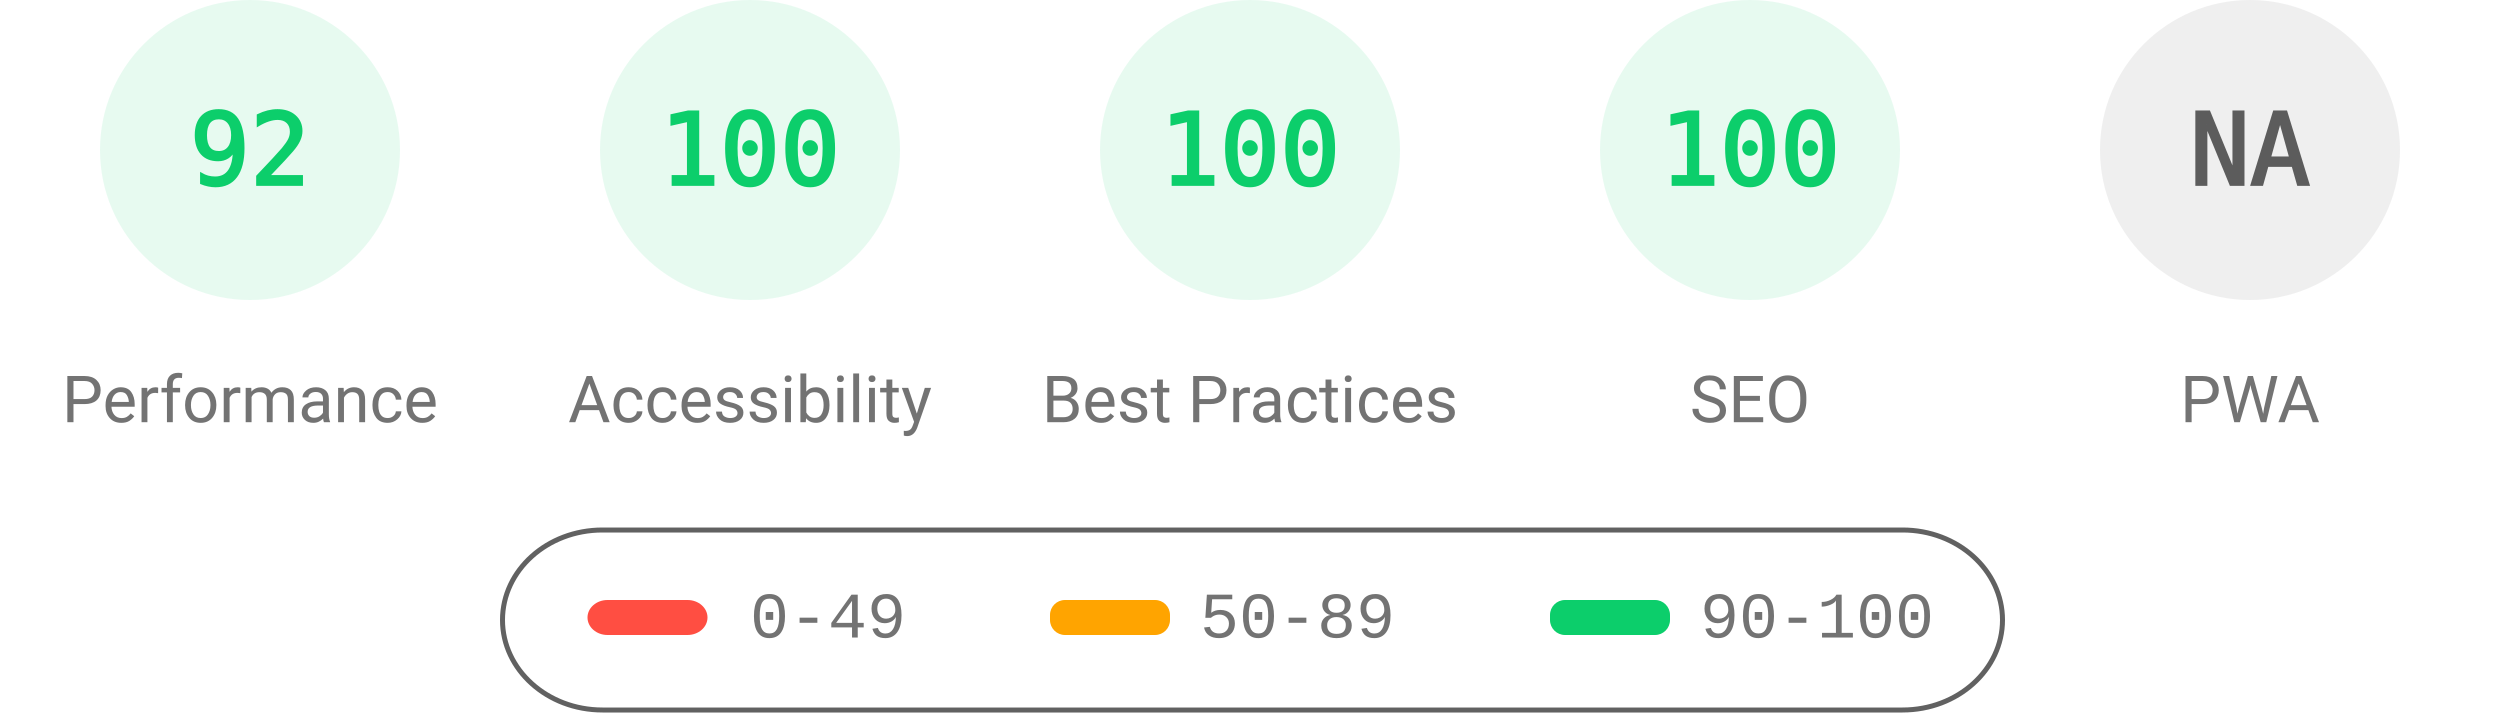
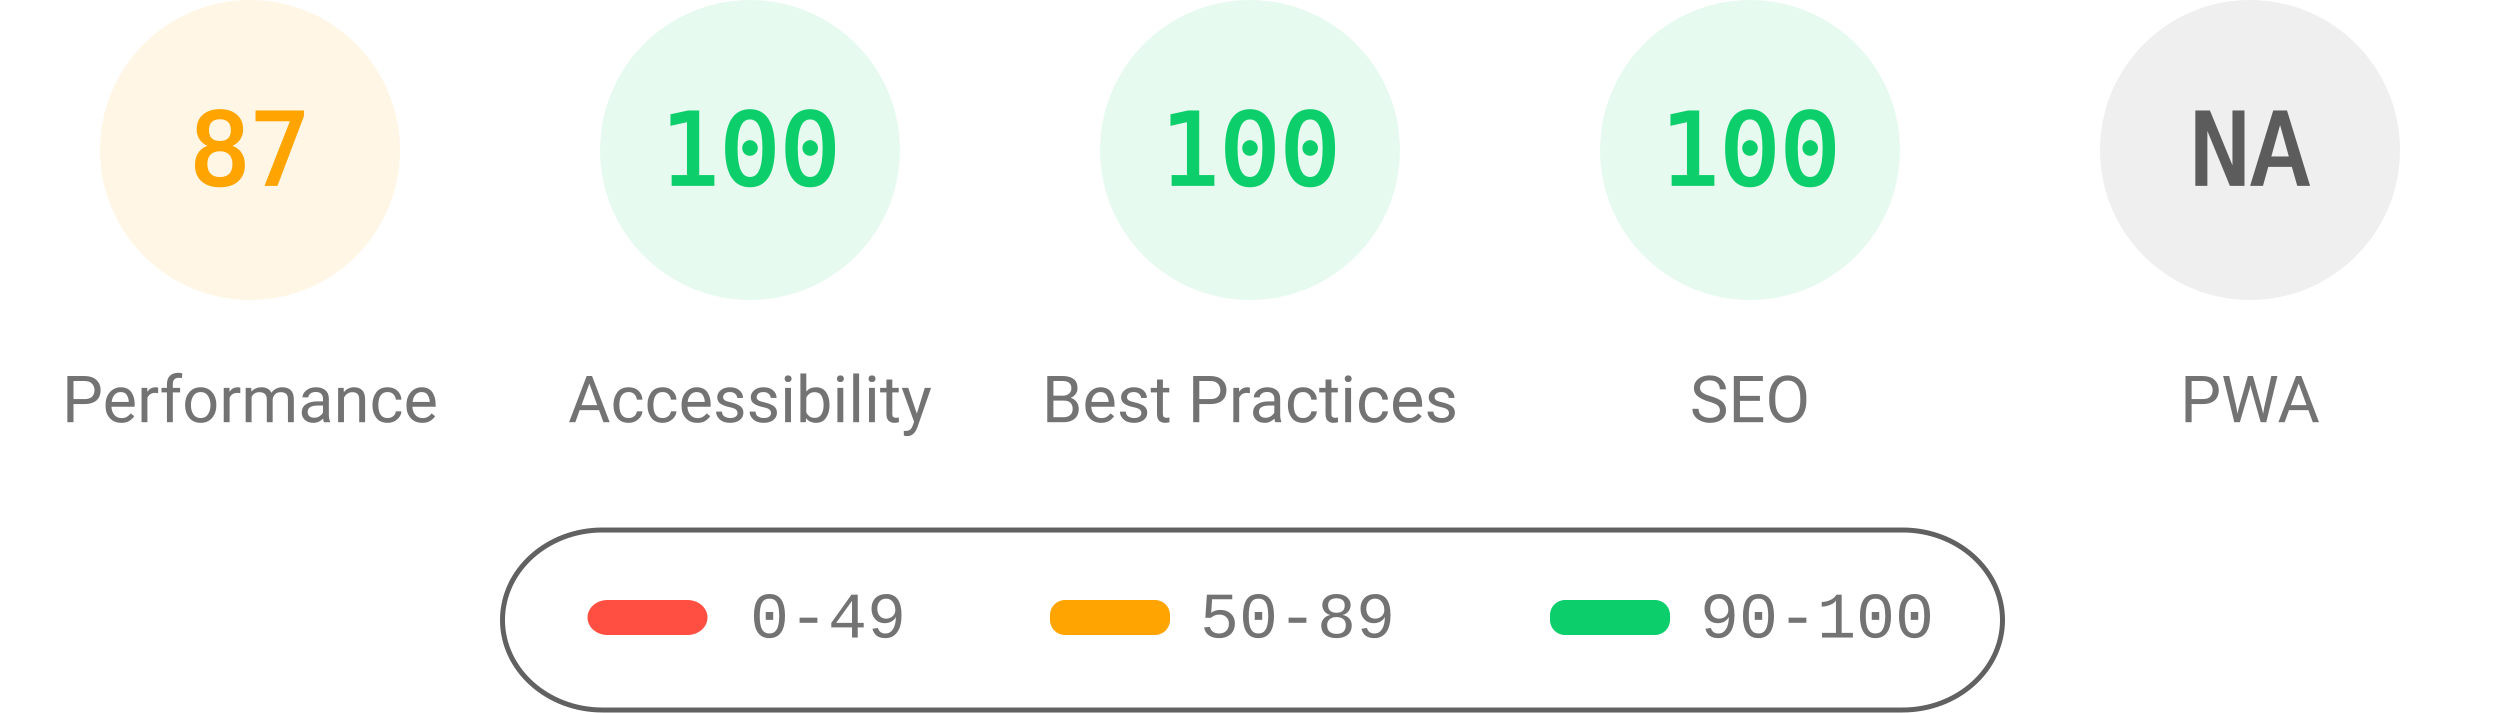
<svg xmlns="http://www.w3.org/2000/svg" fill="none" width="1000" height="285">
  <style>.gauge-base{opacity:.1}.gauge-arc{fill:none;animation-delay:250ms;stroke-linecap:round;transform:rotate(-90deg);transform-origin:100px 60px;animation:load-gauge 1s ease forwards}.guage-text{font-size:40px;font-family:monospace;text-align:center}.guage-red{color:#ff4e42;fill:#ff4e42;stroke:#ff4e42}.guage-orange{color:#ffa400;fill:#ffa400;stroke:#ffa400}.guage-green{color:#0cce6b;fill:#0cce6b;stroke:#0cce6b}.guage-undefined{color:#5c5c5c;fill:#5c5c5c;stroke:#5c5c5c}.guage-title{color:#737373;fill:#737373;stroke:none;font-size:26px;line-height:26px;font-family:Roboto,Halvetica,Arial,sans-serif}@keyframes load-gauge{from{stroke-dasharray:0 352.858}}</style>
-   <svg class="guage-div guage-perf guage-green" viewBox="0 0 200 200" width="200" height="200">
+   <svg class="guage-div guage-perf guage-orange" viewBox="0 0 200 200" width="200" height="200">
    <circle class="gauge-base" r="56" cx="100" cy="60" stroke-width="8" />
-     <circle class="gauge-arc guage-arc-1" r="56" cx="100" cy="60" stroke-width="8" style="stroke-dasharray:323.709,351.858" />
-     <text class="guage-text" x="100" y="60" alignment-baseline="central" dominant-baseline="central" text-anchor="middle">92</text>
+     <circle class="gauge-arc guage-arc-1" r="56" cx="100" cy="60" stroke-width="8" style="stroke-dasharray:306.116,351.858" />
+     <text class="guage-text" x="100" y="60" alignment-baseline="central" dominant-baseline="central" text-anchor="middle">87</text>
    <text class="guage-title" x="100" y="160" alignment-baseline="central" dominant-baseline="central" text-anchor="middle">Performance</text>
  </svg>
  <svg class="guage-div guage-acc guage-green" viewBox="0 0 200 200" width="200" height="200" x="200">
    <circle class="gauge-base" r="56" cx="100" cy="60" stroke-width="8" />
    <circle class="gauge-arc guage-arc-2" r="56" cx="100" cy="60" stroke-width="8" style="stroke-dasharray:351.858,351.858" />
    <text class="guage-text" x="100" y="60" alignment-baseline="central" dominant-baseline="central" text-anchor="middle">100</text>
    <text class="guage-title" x="100" y="160" alignment-baseline="central" dominant-baseline="central" text-anchor="middle">Accessibility</text>
  </svg>
  <svg class="guage-div guage-best guage-green" viewBox="0 0 200 200" width="200" height="200" x="400">
    <circle class="gauge-base" r="56" cx="100" cy="60" stroke-width="8" />
    <circle class="gauge-arc guage-arc-3" r="56" cx="100" cy="60" stroke-width="8" style="stroke-dasharray:351.858,351.858" />
    <text class="guage-text" x="100" y="60" alignment-baseline="central" dominant-baseline="central" text-anchor="middle">100</text>
    <text class="guage-title" x="100" y="160" alignment-baseline="central" dominant-baseline="central" text-anchor="middle">Best Practices</text>
  </svg>
  <svg class="guage-div guage-seo guage-green" viewBox="0 0 200 200" width="200" height="200" x="600">
    <circle class="gauge-base" r="56" cx="100" cy="60" stroke-width="8" />
    <circle class="gauge-arc guage-arc-4" r="56" cx="100" cy="60" stroke-width="8" style="stroke-dasharray:351.858,351.858" />
    <text class="guage-text" x="100" y="60" alignment-baseline="central" dominant-baseline="central" text-anchor="middle">100</text>
    <text class="guage-title" x="100" y="160" alignment-baseline="central" dominant-baseline="central" text-anchor="middle">SEO</text>
  </svg>
  <svg class="guage-div guage-pwa guage-undefined" viewBox="0 0 200 200" width="200" height="200" x="800">
    <circle class="gauge-base" r="56" cx="100" cy="60" stroke-width="8" />
    <circle class="gauge-arc guage-arc-4" r="56" cx="100" cy="60" stroke-width="8" style="stroke-dasharray:351.858,351.858" />
    <text class="guage-text" x="100" y="60" alignment-baseline="central" dominant-baseline="central" text-anchor="middle">NA</text>
    <text class="guage-title" x="100" y="160" alignment-baseline="central" dominant-baseline="central" text-anchor="middle">PWA</text>
  </svg>
  <svg width="604" height="76" x="200" y="210">
    <path fill="none" id="canvas_background" d="M-1-1h604v80H-1z" />
    <rect fill-opacity="0" stroke="#616161" stroke-width="2" rx="40" id="svg_2" height="72" width="600" y="2" x="1" fill="#000" />
    <rect stroke="#000" rx="8" id="svg_3" height="14" width="48" y="30" x="35" stroke-opacity="null" stroke-width="0" fill="#ff4e42" />
    <rect stroke="#000" rx="6" id="svg_4" height="14" width="48" y="30" x="220" stroke-opacity="null" stroke-width="0" fill="#ffa400" />
    <rect stroke="#000" rx="6" id="svg_5" height="14" width="48" y="30" x="420" stroke-opacity="null" stroke-width="0" fill="#0cce6b" />
    <text xml:space="preserve" text-anchor="start" font-family="'Courier New', Courier, monospace" font-size="26" id="svg_6" y="45" x="100" stroke-opacity="null" stroke-width="0" stroke="#000" fill="#737373">0-49</text>
    <text xml:space="preserve" text-anchor="start" font-family="'Courier New', Courier, monospace" font-size="26" id="svg_7" y="45" x="280" stroke-opacity="null" stroke-width="0" stroke="#000" fill="#737373">50-89</text>
    <text xml:space="preserve" text-anchor="start" font-family="'Courier New', Courier, monospace" font-size="26" id="svg_8" y="45" x="480" stroke-opacity="null" stroke-width="0" stroke="#000" fill="#737373">90-100</text>
  </svg>
</svg>
